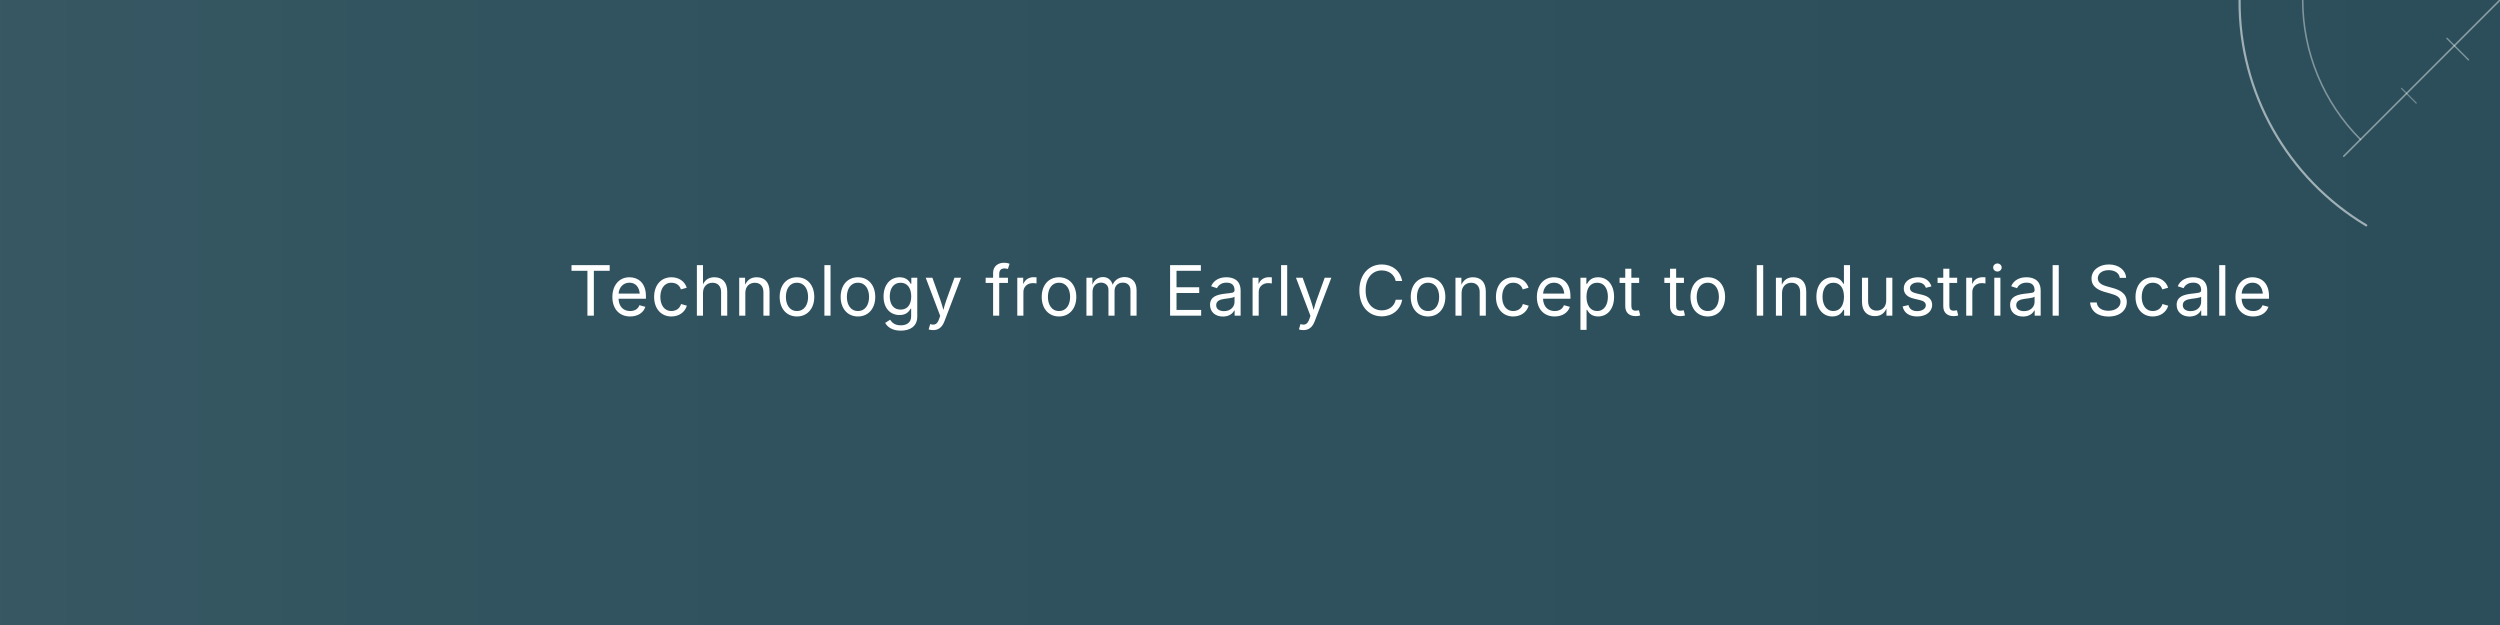
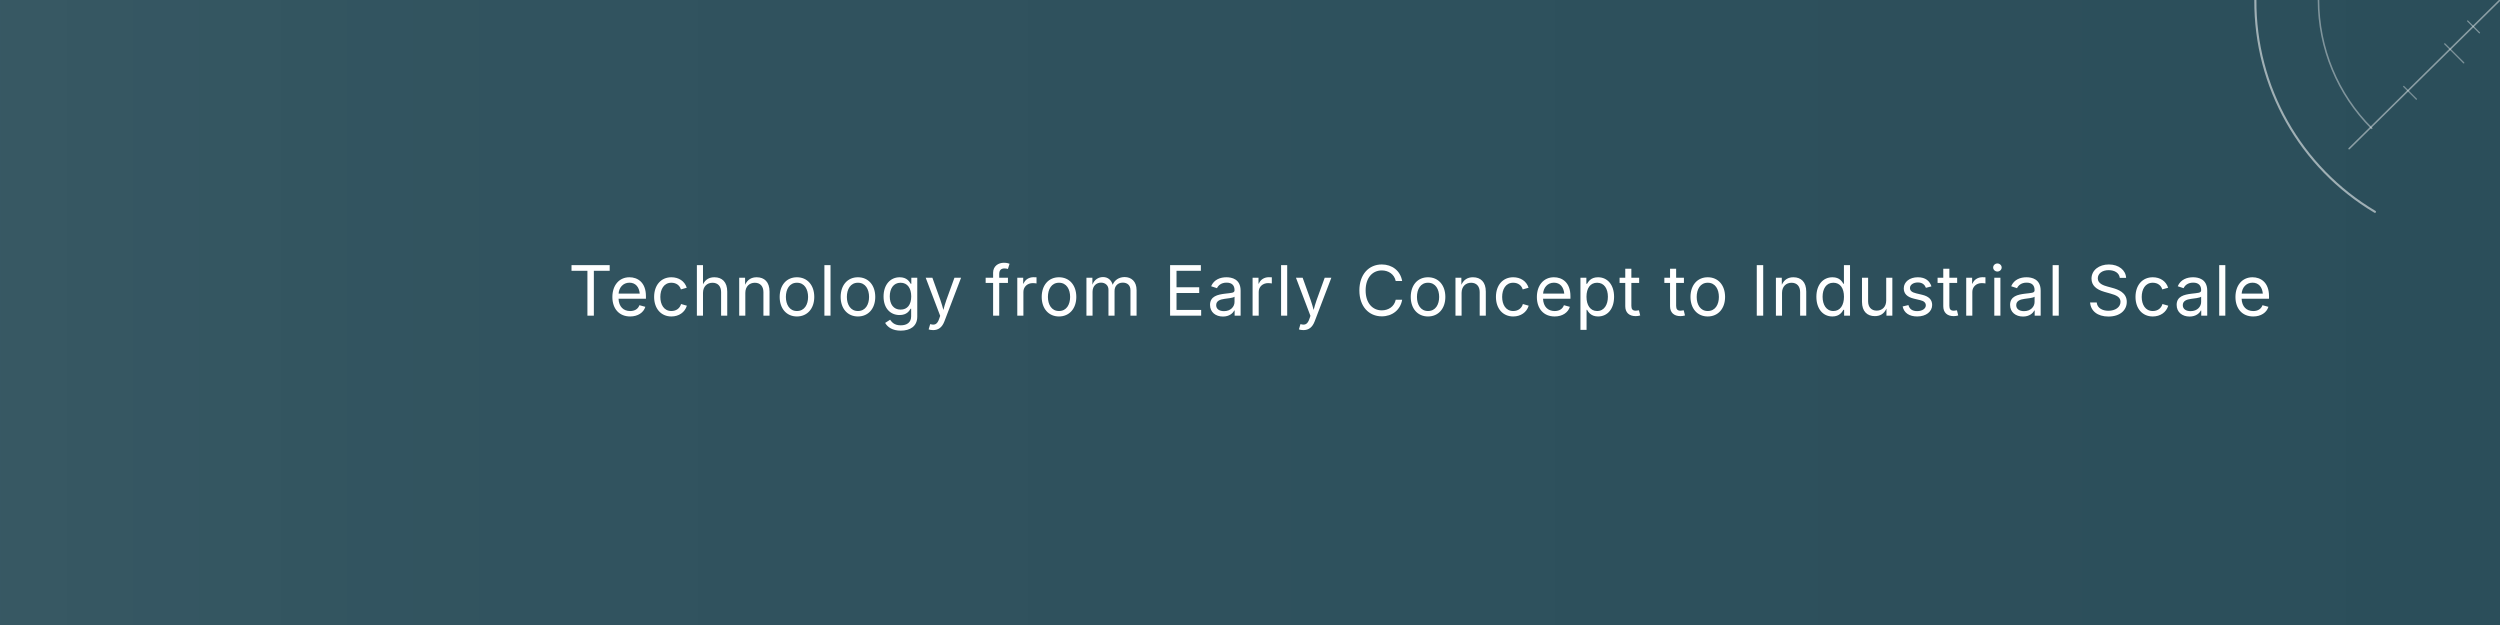
<svg xmlns="http://www.w3.org/2000/svg" width="1584" height="396" viewBox="0 0 1584 396">
  <defs>
    <linearGradient id="heroFade" x1="0" y1="0" x2="1" y2="0">
      <stop offset="0%" stop-color="white" stop-opacity="0.24" />
      <stop offset="20%" stop-color="white" stop-opacity="0.12" />
      <stop offset="100%" stop-color="white" stop-opacity="0" />
    </linearGradient>
    <clipPath id="topRight">
      <rect x="210" y="0" width="210" height="210" />
    </clipPath>
  </defs>
  <rect width="1584" height="396" fill="#2B4E5A" />
  <rect width="1584" height="396" fill="url(#heroFade)" opacity="0.24" />
  <g fill="none" stroke="white" stroke-linecap="round">
-     <path d="     M 1499.25 142.8     A 165 165 0 0 1 1419 0   " stroke-width="1.4" stroke-opacity="0.55" />
-     <path d="     M 1495.6 88.39     A 125 125 0 0 1 1459 0   " stroke-width="1.0" stroke-opacity="0.40" />
-     <line x1="1584" y1="0" x2="1485.0" y2="98.99" stroke-width="1.0" stroke-opacity="0.45" />
-     <line x1="1550.4" y1="24.3" x2="1564.0" y2="37.9" stroke-width="0.9" stroke-opacity="0.40" />
-     <line x1="1521.6" y1="56.0" x2="1530.9" y2="65.3" stroke-width="0.8" stroke-opacity="0.33" />
+     <path d="     M 1504.75 134.2     A 155 155 0 0 1 1429 0   " stroke-width="1.35" stroke-opacity="0.55" />
+     <path d="     M 1502.7 81.3     A 115 115 0 0 1 1469 0   " stroke-width="1.0" stroke-opacity="0.40" />
+     <line x1="1584" y1="0" x2="1488.4" y2="94.2" stroke-width="1.0" stroke-opacity="0.45" />
+     <line x1="1523.0" y1="54.8" x2="1531.0" y2="62.8" stroke-width="0.85" stroke-opacity="0.36" />
+     <line x1="1549.0" y1="27.8" x2="1561.0" y2="39.8" stroke-width="0.85" stroke-opacity="0.38" />
+     <line x1="1563.5" y1="13.3" x2="1571.0" y2="20.8" stroke-width="0.75" stroke-opacity="0.42" />
  </g>
  <g font-family="Public Sans, system-ui, -apple-system, BlinkMacSystemFont, sans-serif" font-weight="400" font-size="44" fill="#FFFFFF" letter-spacing="0.8">
    <text x="360" y="200">Technology from Early Concept to Industrial Scale</text>
  </g>
</svg>
